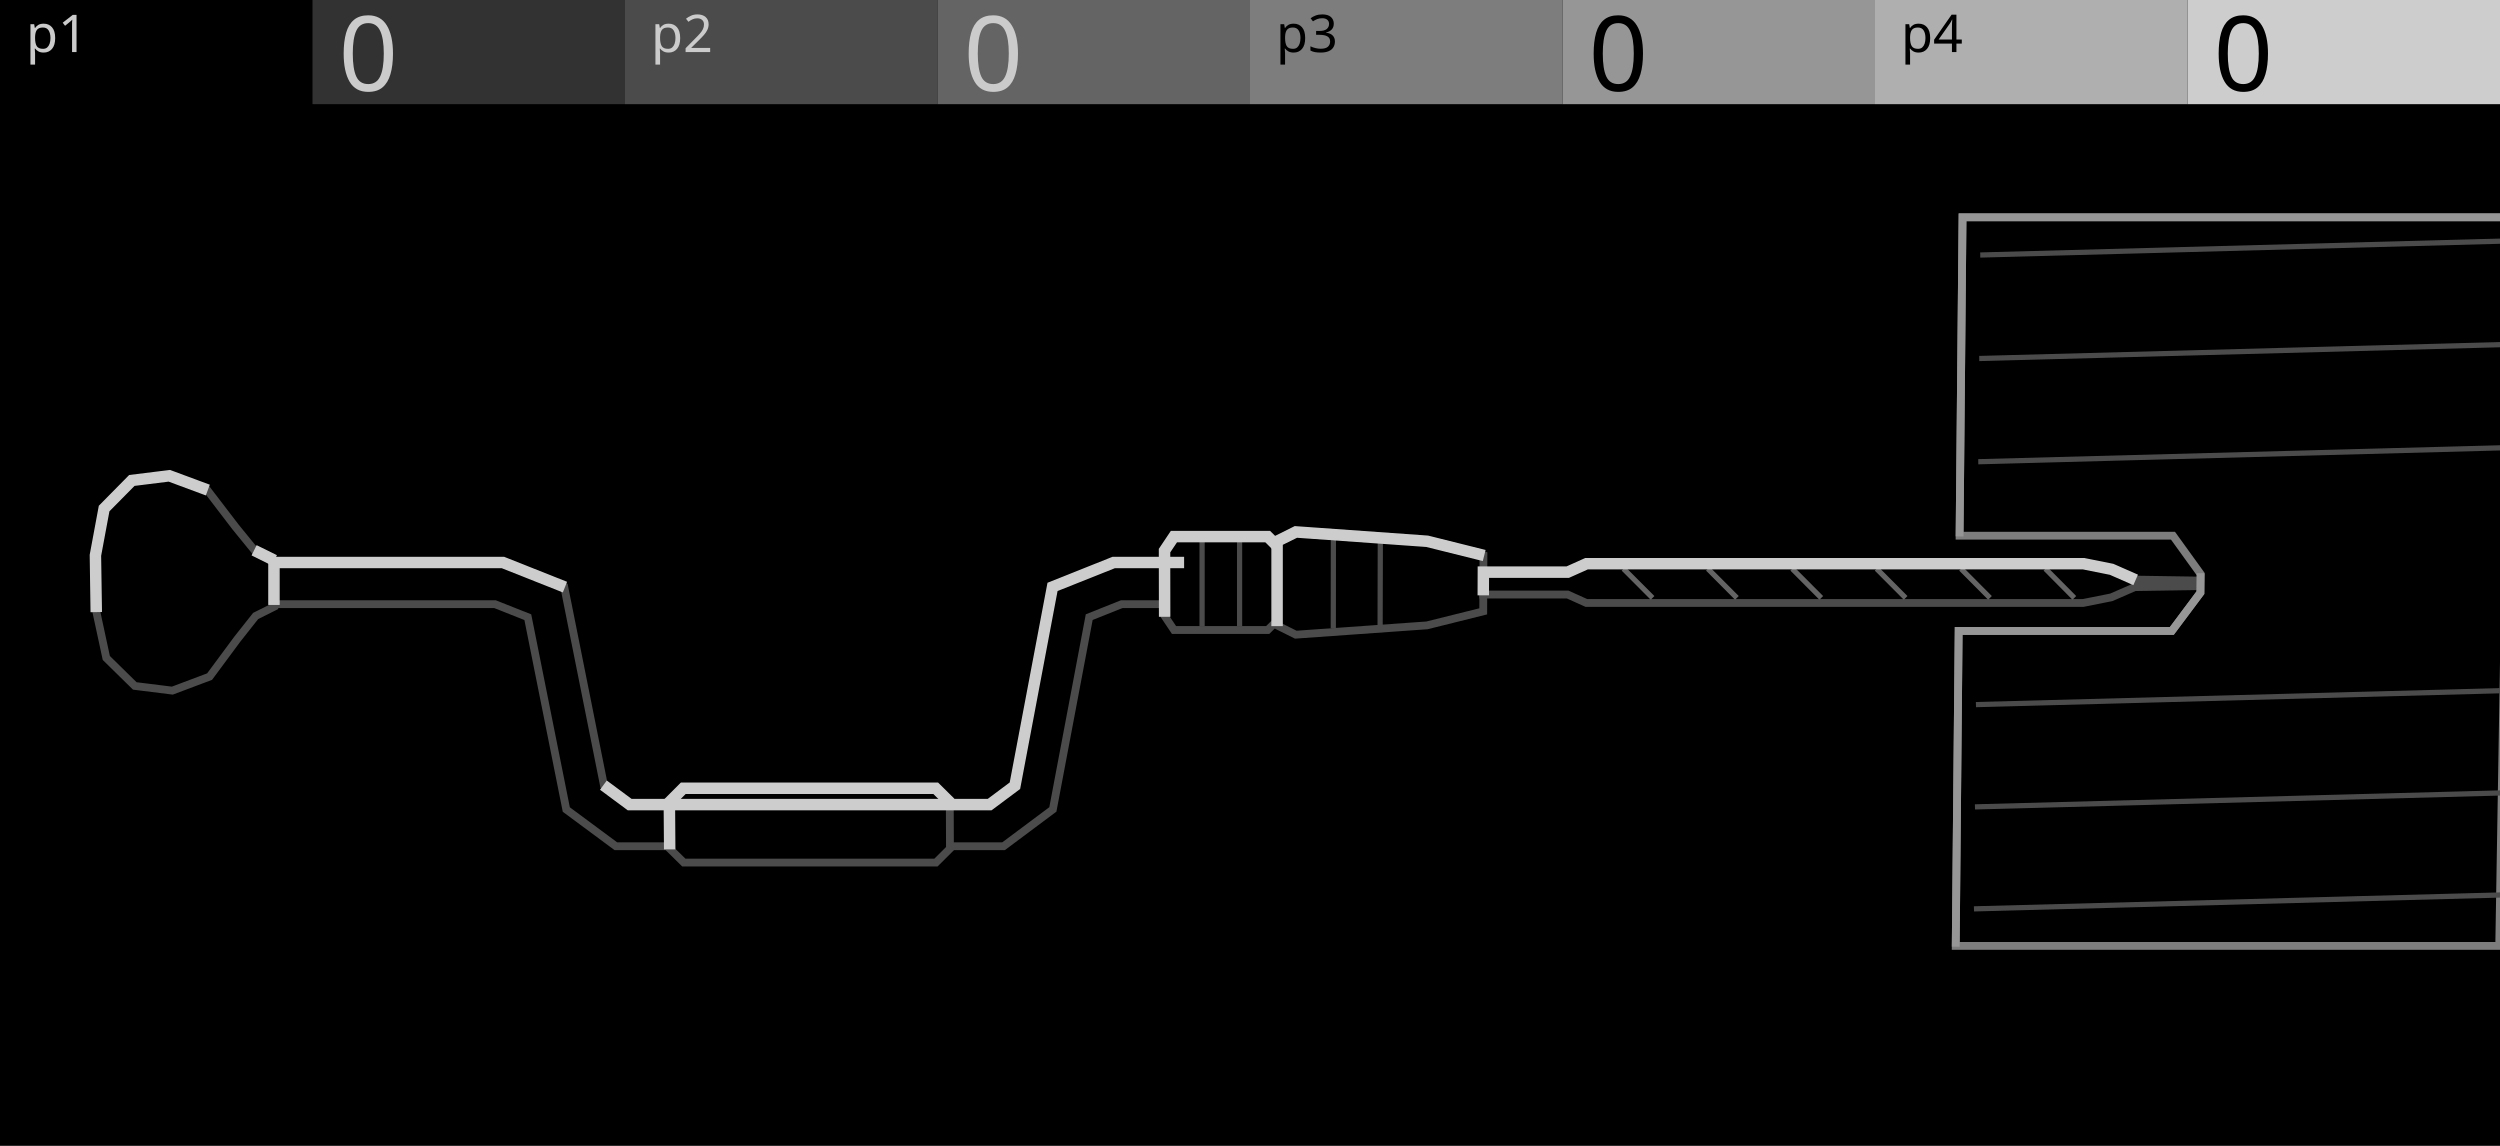
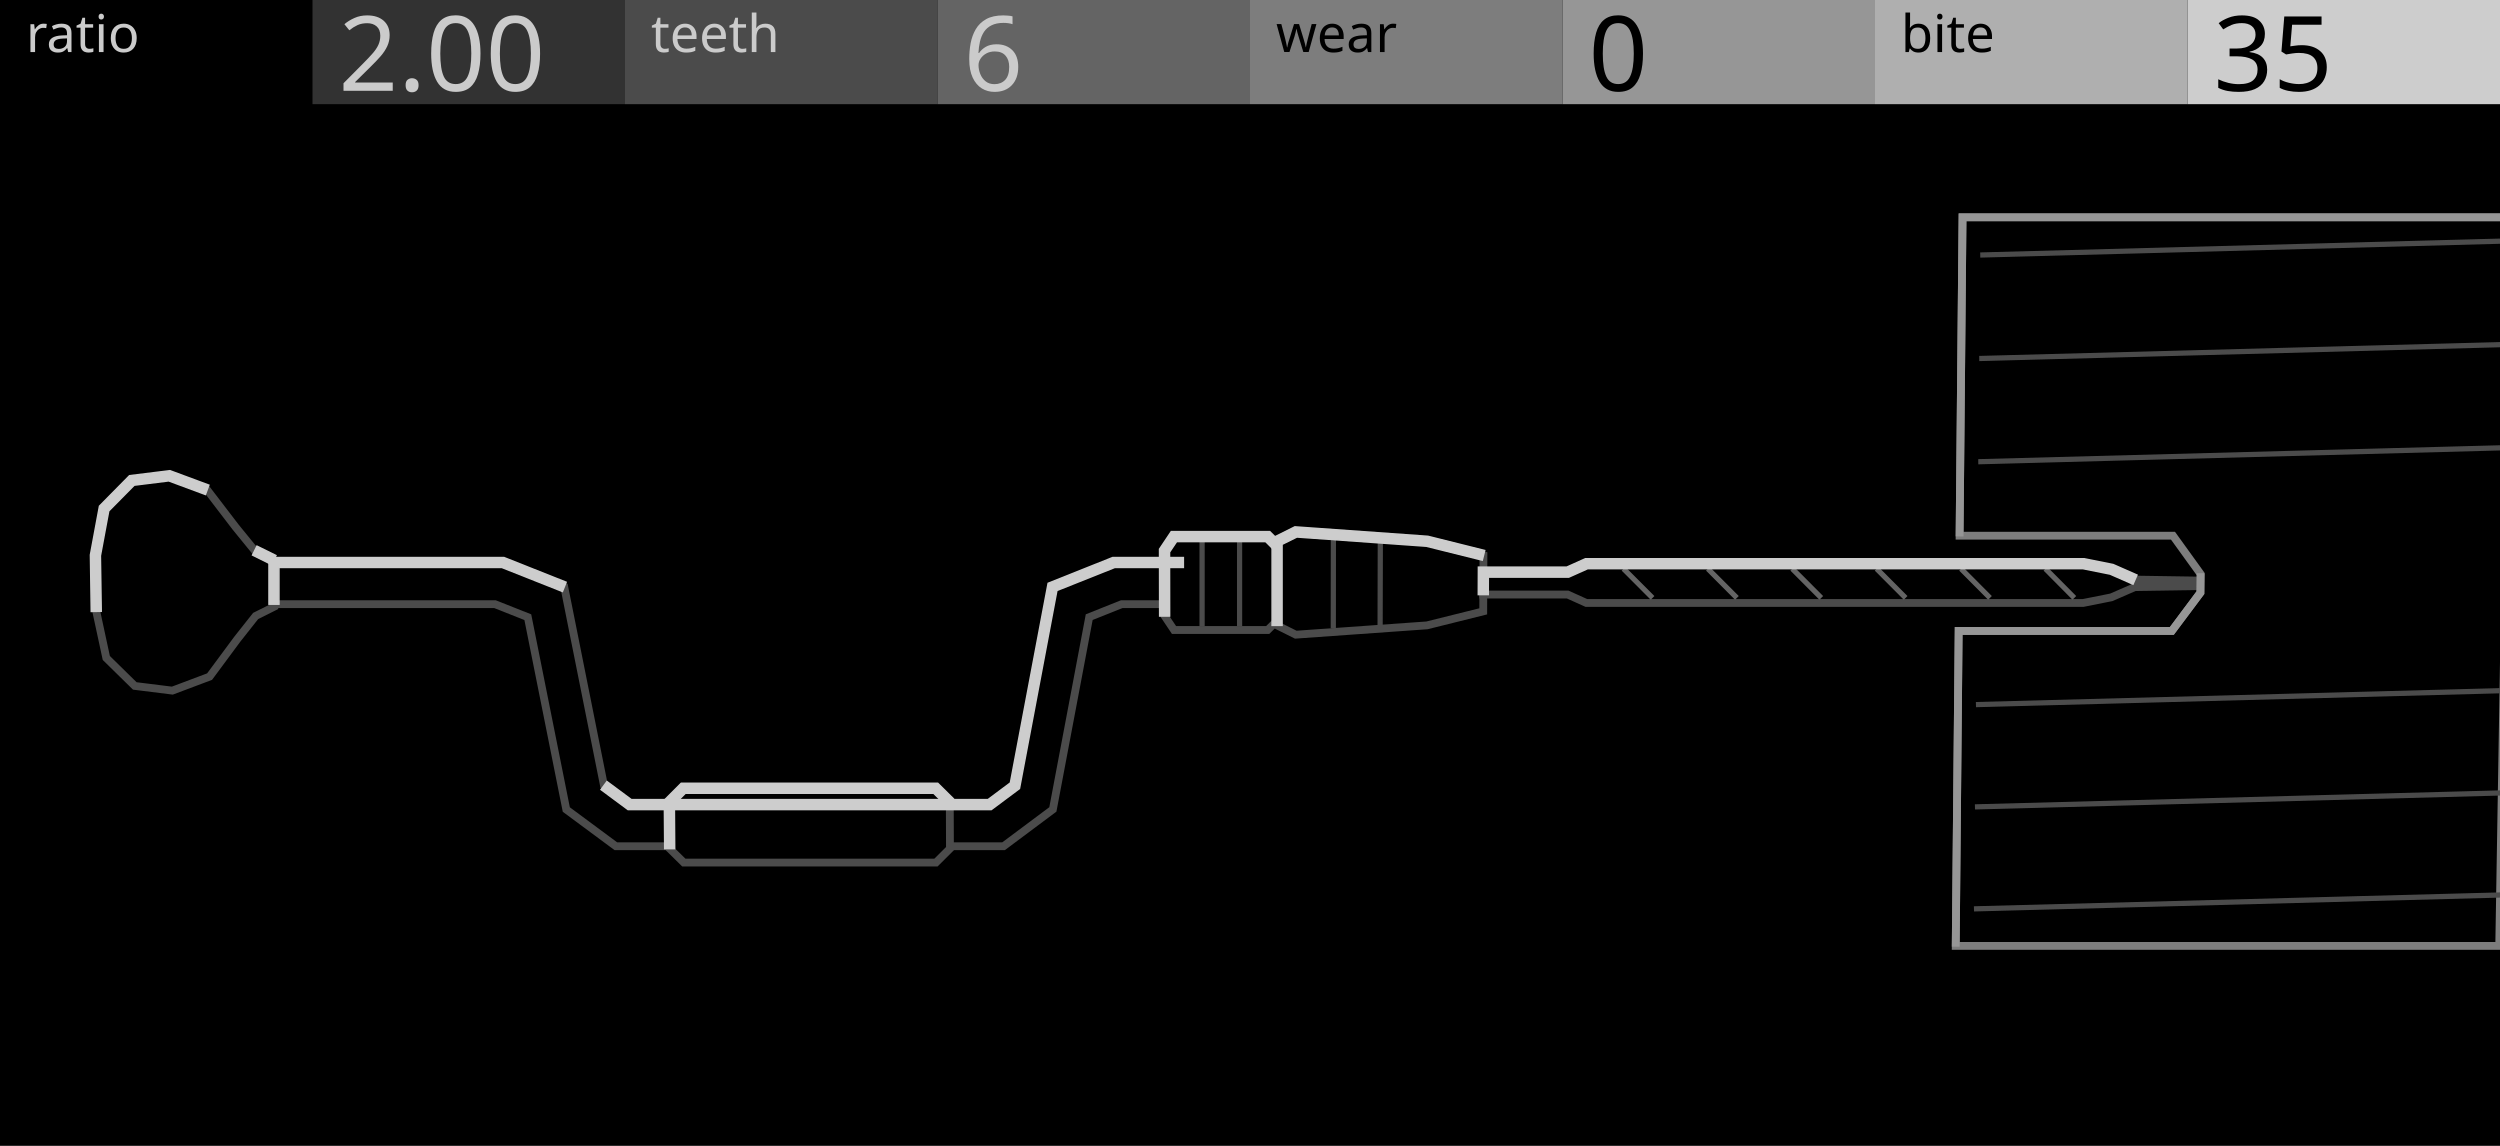
<svg xmlns="http://www.w3.org/2000/svg" width="480" height="220" viewBox="0 0 480 220">
  <g id="preview_canvas">
    <rect x="0" y="0" width="480" height="220" fill="#000000" stroke="none" />
  </g>
  <g id="preview_header">
    <rect x="0" y="0" width="60" height="20" fill="#000000" stroke="none" />
    <rect x="60" y="0" width="60" height="20" fill="#323232" stroke="none" />
    <rect x="120" y="0" width="60" height="20" fill="#4B4B4B" stroke="none" />
    <rect x="180" y="0" width="60" height="20" fill="#646464" stroke="none" />
    <rect x="240" y="0" width="60" height="20" fill="#7D7D7D" stroke="none" />
    <rect x="300" y="0" width="60" height="20" fill="#969696" stroke="none" />
    <rect x="360" y="0" width="60" height="20" fill="#AFAFAF" stroke="none" />
    <rect x="420" y="0" width="60" height="20" fill="#CDCDCD" stroke="none" />
-     <text transform="matrix(1 0 0 1 5 10)" fill="#CBCBCB" stroke="none" font-family="UniversNextPro-Light" font-size="10px">p1</text>
-     <text transform="matrix(1 0 0 1 125 10)" fill="#CBCBCB" stroke="none" font-family="UniversNextPro-Light" font-size="10px">p2</text>
-     <text transform="matrix(1 0 0 1 245 10)" fill="#000000" stroke="none" font-family="UniversNextPro-Light" font-size="10px">p3</text>
-     <text transform="matrix(1 0 0 1 365 10)" fill="#000000" stroke="none" font-family="UniversNextPro-Light" font-size="10px">p4</text>
-     <text transform="matrix(1 0 0 1 65 17.44)" fill="#CBCBCB" stroke="none" font-family="UniversNextPro-Light" font-size="20px">0</text>
-     <text transform="matrix(1 0 0 1 185 17.44)" fill="#CBCBCB" stroke="none" font-family="UniversNextPro-Light" font-size="20px">0</text>
+     <text transform="matrix(1 0 0 1 5 10)" fill="#CBCBCB" stroke="none" font-family="UniversNextPro-Light" font-size="10px">ratio</text>
+     <text transform="matrix(1 0 0 1 125 10)" fill="#CBCBCB" stroke="none" font-family="UniversNextPro-Light" font-size="10px">teeth</text>
+     <text transform="matrix(1 0 0 1 245 10)" fill="#000000" stroke="none" font-family="UniversNextPro-Light" font-size="10px">wear</text>
+     <text transform="matrix(1 0 0 1 365 10)" fill="#000000" stroke="none" font-family="UniversNextPro-Light" font-size="10px">bite</text>
+     <text transform="matrix(1 0 0 1 65 17.44)" fill="#CBCBCB" stroke="none" font-family="UniversNextPro-Light" font-size="20px">2.00</text>
+     <text transform="matrix(1 0 0 1 185 17.44)" fill="#CBCBCB" stroke="none" font-family="UniversNextPro-Light" font-size="20px">6</text>
    <text transform="matrix(1 0 0 1 305 17.44)" fill="#000000" stroke="none" font-family="UniversNextPro-Light" font-size="20px">0</text>
-     <text transform="matrix(1 0 0 1 425 17.44)" fill="#000000" stroke="none" font-family="UniversNextPro-Light" font-size="20px">0</text>
+     <text transform="matrix(1 0 0 1 425 17.44)" fill="#000000" stroke="none" font-family="UniversNextPro-Light" font-size="20px">35</text>
  </g>
  <path id="drill_palette_0" d="M 700 300 L 704 300 L 704 304 Z" fill="#CDCDCD" stroke="#CDCDCD" stroke-width="2" />
  <path id="drill_palette_1" d="M 710 300 L 714 300 L 714 304 Z" fill="#646464" stroke="#646464" stroke-width="2" />
  <path d="M 18.32 106.62 L 19.99 97.64 L 25.32 92.25 L 32.51 91.35 L 39.76 94.04 L 45.26 101.23 L 48.92 105.72 L 52.54 107.52 L 52.66 116.48 L 49.08 118.27 L 45.54 122.75 L 40.24 129.91 L 33.09 132.6 L 25.88 131.7 L 20.41 126.33 L 18.48 117.38 Z" fill="#000000" stroke="#4B4B4B" stroke-width="1.5" />
  <path d="M 52.6 116 L 95.04 116 L 101.34 118.5 L 108.73 155.43 L 118.25 162.48 L 192.68 162.48 L 202.15 155.41 L 209.13 118.49 L 215.37 116 L 227.2 116 L 227.2 108 L 213.83 108 L 202.09 112.68 L 194.87 150.86 L 190.02 154.48 L 120.89 154.48 L 115.97 150.84 L 108.33 112.67 L 96.56 108 L 52.6 108 Z" fill="#000000" stroke="#4B4B4B" stroke-width="1.5" />
  <path d="M 128.51 154.03 L 131.19 151.35 L 179.66 151.35 L 182.36 154.03 L 182.39 162.94 L 179.71 165.61 L 131.29 165.61 L 128.58 162.94 Z" fill="#000000" stroke="#4B4B4B" stroke-width="1.5" />
  <path d="M 223.59 105.72 L 225.39 103.03 L 243.4 103.03 L 245.2 104.82 L 245.2 119.17 L 243.4 120.96 L 225.41 120.96 L 223.61 118.27 Z" fill="#000000" stroke="#4B4B4B" stroke-width="1.5" />
  <path d="M 245.2 103.93 L 248.81 102.13 L 274.02 103.93 L 284.82 106.62 L 284.78 117.38 L 273.98 120.07 L 248.79 121.86 L 245.2 120.07 Z" fill="#000000" stroke="#4B4B4B" stroke-width="1.5" />
  <path d="M 284.79 114.15 L 300.99 114.15 L 304.58 115.77 L 399.96 115.77 L 405.37 114.69 L 409.89 112.72 L 409.91 111.28 L 405.43 109.31 L 400.04 108.23 L 304.62 108.23 L 301.01 109.85 L 284.81 109.85 Z" fill="#000000" stroke="#4B4B4B" stroke-width="1.5" />
  <path d="M 409.91 111.28 L 421.61 111.46 L 421.59 112.54 L 409.89 112.72 Z" fill="#000000" stroke="#4B4B4B" stroke-width="1.5" />
  <path d="M 311.57 109.56 L 316.94 114.94 L 317.43 114.44 L 312.06 109.06 Z" fill="#646464" stroke="#646464" stroke-width="0.3" />
  <path d="M 327.77 109.56 L 333.13 114.94 L 333.63 114.44 L 328.26 109.06 Z" fill="#646464" stroke="#646464" stroke-width="0.3" />
  <path d="M 343.97 109.56 L 349.33 114.94 L 349.83 114.44 L 344.47 109.06 Z" fill="#646464" stroke="#646464" stroke-width="0.3" />
  <path d="M 360.17 109.56 L 365.53 114.94 L 366.02 114.44 L 360.67 109.06 Z" fill="#646464" stroke="#646464" stroke-width="0.3" />
  <path d="M 376.38 109.56 L 381.73 114.94 L 382.22 114.44 L 376.87 109.06 Z" fill="#646464" stroke="#646464" stroke-width="0.3" />
  <path d="M 392.58 109.56 L 397.92 114.94 L 398.42 114.44 L 393.08 109.06 Z" fill="#646464" stroke="#646464" stroke-width="0.3" />
  <path d="M 230.45 103.93 L 230.45 120.07 L 231.15 120.07 L 231.15 103.93 Z" fill="#4B4B4B" stroke="#4B4B4B" stroke-width="0.3" />
  <path d="M 237.65 103.93 L 237.65 120.07 L 238.35 120.07 L 238.35 103.93 Z" fill="#4B4B4B" stroke="#4B4B4B" stroke-width="0.3" />
  <path d="M 255.66 103.48 L 255.64 120.51 L 256.34 120.51 L 256.36 103.48 Z" fill="#4B4B4B" stroke="#4B4B4B" stroke-width="0.3" />
  <path d="M 264.67 103.48 L 264.63 120.51 L 265.33 120.51 L 265.37 103.48 Z" fill="#4B4B4B" stroke="#4B4B4B" stroke-width="0.3" />
  <path d="M 376.81 41.72 L 482.16 41.72 L 479.85 181.61 L 375.5 181.61 L 376.06 121.14 L 416.99 121.14 L 422.48 113.79 L 422.52 110.21 L 417.21 102.85 L 376.24 102.85 Z" fill="#000000" stroke="#7D7D7D" stroke-width="1.5" />
  <path d="M 379.16 174.85 L 480.02 172.19 L 480.01 171.49 L 379.14 174.15 Z" fill="#4B4B4B" stroke="#4B4B4B" stroke-width="0.3" />
  <path d="M 379.35 155.27 L 480.35 152.59 L 480.33 151.89 L 379.33 154.57 Z" fill="#4B4B4B" stroke="#4B4B4B" stroke-width="0.3" />
  <path d="M 379.54 135.63 L 480.67 132.95 L 480.65 132.25 L 379.52 134.93 Z" fill="#4B4B4B" stroke="#4B4B4B" stroke-width="0.3" />
  <path d="M 379.98 89 L 481.44 86.3 L 481.42 85.6 L 379.97 88.3 Z" fill="#4B4B4B" stroke="#4B4B4B" stroke-width="0.3" />
  <path d="M 380.17 69.18 L 481.76 66.48 L 481.75 65.78 L 380.16 68.48 Z" fill="#4B4B4B" stroke="#4B4B4B" stroke-width="0.3" />
  <path d="M 380.36 49.31 L 482.09 46.6 L 482.07 45.9 L 380.35 48.61 Z" fill="#4B4B4B" stroke="#4B4B4B" stroke-width="0.3" />
  <path d="M 48.5 106.57 L 52.12 108.37 L 52.97 106.66 L 49.34 104.87 Z" fill="#CDCDCD" stroke="#CDCDCD" stroke-width="0.3" />
  <path d="M 19.43 117.36 L 19.27 106.7 L 20.87 98.1 L 25.76 93.15 L 32.4 92.32 L 39.43 94.93 L 40.09 93.15 L 32.63 90.38 L 24.87 91.34 L 19.11 97.18 L 17.37 106.54 L 17.53 117.39 Z" fill="#CDCDCD" stroke="#CDCDCD" stroke-width="0.3" />
  <path d="M 227.2 107.05 L 213.65 107.05 L 201.25 112 L 194 150.32 L 189.7 153.53 L 121.21 153.53 L 116.54 150.07 L 115.41 151.6 L 120.58 155.43 L 190.33 155.43 L 195.73 151.4 L 202.92 113.37 L 214.01 108.95 L 227.2 108.95 Z" fill="#CDCDCD" stroke="#CDCDCD" stroke-width="0.3" />
  <path d="M 108.68 111.79 L 96.75 107.05 L 51.65 107.05 L 51.65 116 L 53.55 116 L 53.55 108.95 L 96.38 108.95 L 107.98 113.55 Z" fill="#CDCDCD" stroke="#CDCDCD" stroke-width="0.3" />
  <path d="M 129.53 162.93 L 129.47 154.42 L 131.58 152.3 L 179.27 152.3 L 181.69 154.7 L 183.03 153.35 L 180.05 150.4 L 130.79 150.4 L 127.56 153.64 L 127.63 162.94 Z" fill="#CDCDCD" stroke="#CDCDCD" stroke-width="0.3" />
  <path d="M 224.56 118.27 L 224.54 106.01 L 225.9 103.98 L 243.01 103.98 L 244.53 105.5 L 245.87 104.15 L 243.8 102.08 L 224.88 102.08 L 222.64 105.43 L 222.66 118.28 Z" fill="#CDCDCD" stroke="#CDCDCD" stroke-width="0.3" />
  <path d="M 246.15 120.07 L 246.15 104.51 L 249 103.1 L 273.87 104.87 L 284.59 107.54 L 285.05 105.7 L 274.17 102.98 L 248.62 101.16 L 244.25 103.34 L 244.25 120.07 Z" fill="#CDCDCD" stroke="#CDCDCD" stroke-width="0.3" />
  <path d="M 410.29 110.41 L 405.72 108.4 L 400.14 107.28 L 304.41 107.28 L 300.81 108.9 L 283.86 108.9 L 283.84 114.15 L 285.74 114.15 L 285.75 110.8 L 301.21 110.8 L 304.82 109.18 L 399.95 109.18 L 405.14 110.22 L 409.53 112.15 Z" fill="#CDCDCD" stroke="#CDCDCD" stroke-width="0.3" />
  <path d="M 376.1 181.62 L 376.66 121.74 L 417.29 121.74 L 423.08 114 L 423.12 110.21 L 421.92 110.2 L 421.88 113.59 L 416.69 120.54 L 375.47 120.54 L 374.9 181.61 Z" fill="#969696" stroke="#969696" stroke-width="0.3" />
  <path d="M 376.84 102.85 L 377.4 42.32 L 482.16 42.32 L 482.16 41.12 L 376.21 41.12 L 375.64 102.84 Z" fill="#969696" stroke="#969696" stroke-width="0.3" />
</svg>
